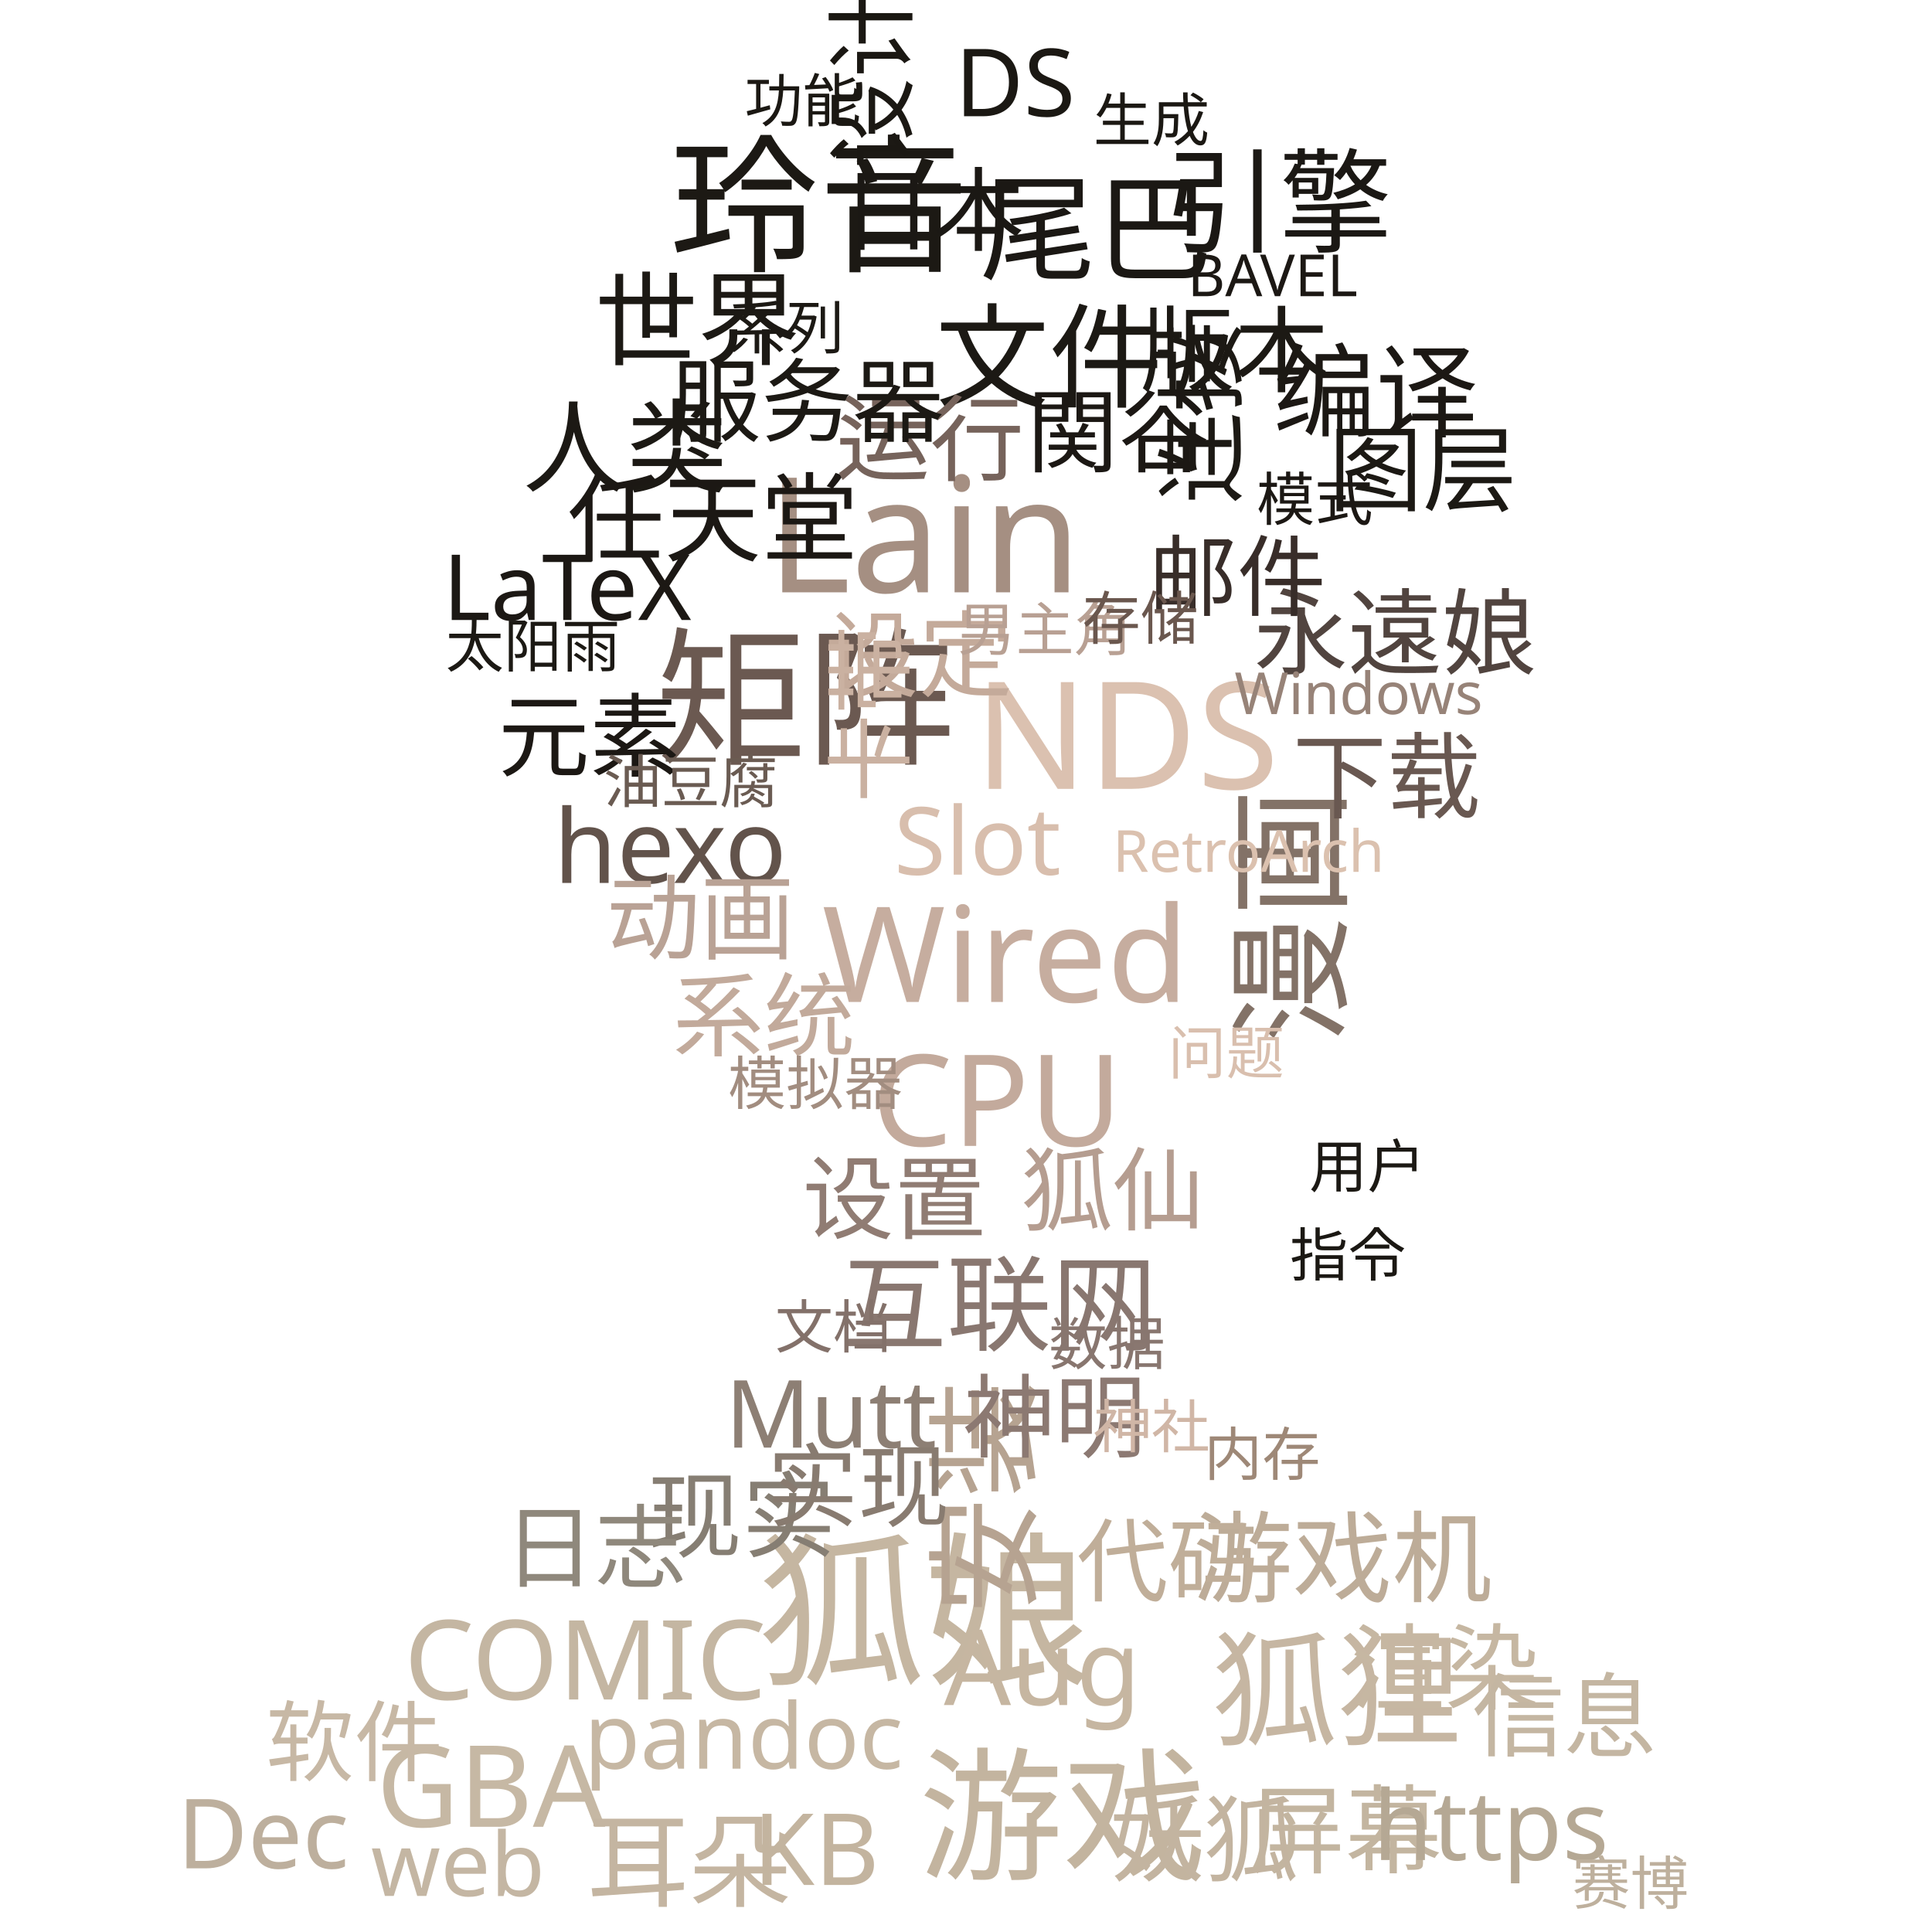
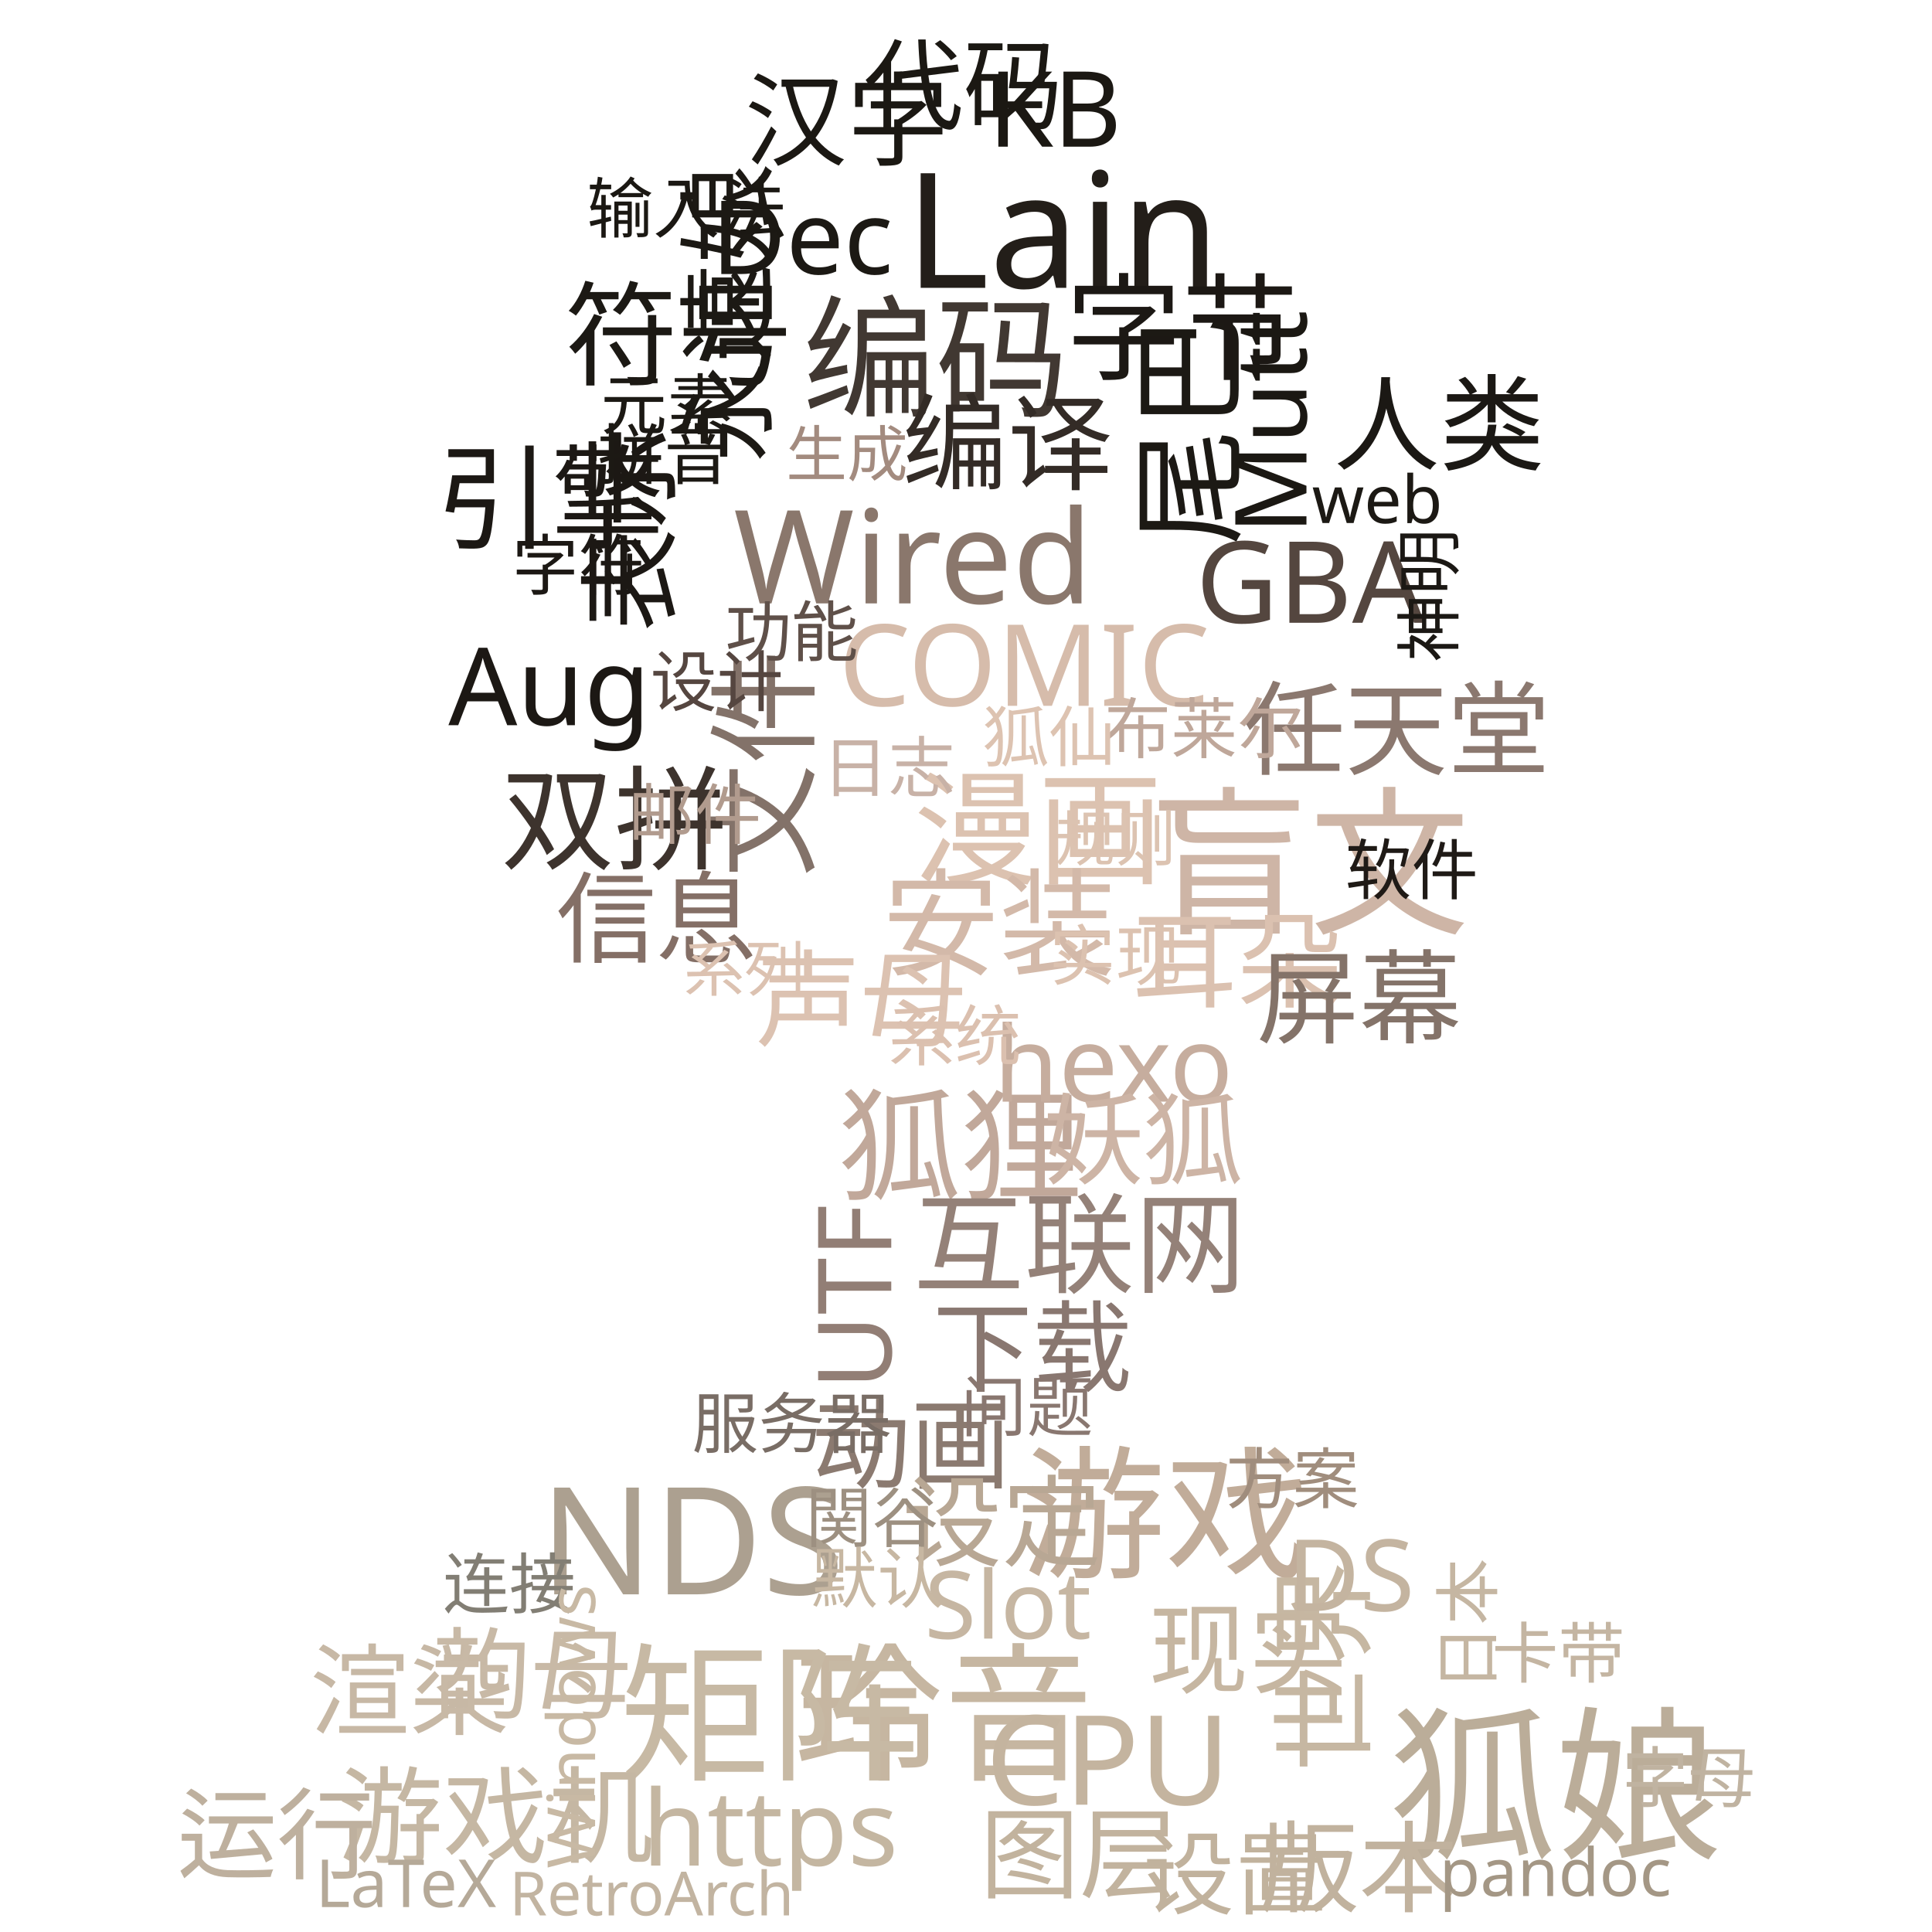
<svg xmlns="http://www.w3.org/2000/svg" width="698" height="698">
  <style>text{font-family:'Droid Sans Mono';font-weight:normal;font-style:normal;}</style>
-   <text transform="translate(274,604)" font-size="60" style="fill:rgb(197, 182, 161)">狐娘</text>
-   <text transform="translate(277,214)" font-size="58" style="fill:rgb(165, 143, 130)">Lain</text>
-   <text transform="translate(352,285)" font-size="54" style="fill:rgb(219, 193, 176)">NDS</text>
-   <text transform="translate(242,94)" font-size="54" style="fill:rgb(28, 25, 20)">玲音</text>
-   <text transform="translate(237,272)" font-size="54" style="fill:rgb(107, 89, 81)">矩阵</text>
-   <text transform="translate(332,675)" font-size="52" style="fill:rgb(195, 180, 159)">游戏</text>
-   <text transform="translate(297,362)" font-size="48" style="fill:rgb(198, 173, 159)">Wired</text>
-   <text transform="translate(483,377) rotate(-90)" font-size="46" style="fill:rgb(131, 114, 103)">漫画</text>
-   <text transform="translate(315,414)" font-size="46" style="fill:rgb(195, 170, 156)">CPU</text>
-   <text transform="translate(438,627)" font-size="45" style="fill:rgb(198, 182, 162)">狐狸</text>
-   <text transform="translate(354,98)" font-size="42" style="fill:rgb(27, 24, 20)">尾巴</text>
-   <text transform="translate(371,583) rotate(-90)" font-size="42" style="fill:rgb(182, 163, 145)">安装</text>
-   <text transform="translate(338,144)" font-size="41" style="fill:rgb(28, 25, 20)">文件</text>
-   <text transform="translate(421,88)" font-size="41" style="fill:rgb(27, 24, 20)">引擎</text>
-   <text transform="translate(136,660)" font-size="41" style="fill:rgb(198, 184, 164)">GBA</text>
-   <text transform="translate(146,614)" font-size="40" style="fill:rgb(196, 182, 162)">COMIC</text>
-   <text transform="translate(341,616)" font-size="38" style="fill:rgb(198, 182, 161)">Aug</text>
-   <text transform="translate(304,485)" font-size="38" style="fill:rgb(137, 119, 112)">互联网</text>
-   <text transform="translate(215,129)" font-size="37" style="fill:rgb(28, 25, 20)">世界</text>
-   <text transform="translate(460,155)" font-size="37" style="fill:rgb(28, 24, 20)">编译</text>
-   <text transform="translate(189,175)" font-size="37" style="fill:rgb(28, 25, 20)">人类</text>
-   <text transform="translate(212,686)" font-size="37" style="fill:rgb(196, 181, 161)">耳朵</text>
-   <text transform="translate(200,319)" font-size="37" style="fill:rgb(98, 83, 75)">hexo</text>
-   <text transform="translate(272,681)" font-size="36" style="fill:rgb(195, 180, 159)">KB</text>
-   <text transform="translate(431,576)" font-size="36" style="fill:rgb(189, 172, 152)">游戏机</text>
-   <text transform="translate(451,674)" font-size="35" style="fill:rgb(195, 181, 160)">屏幕</text>
-   <text transform="translate(496,672)" font-size="35" style="fill:rgb(181, 168, 148)">https</text>
-   <text transform="translate(205,200)" font-size="35" style="fill:rgb(28, 24, 20)">任天堂</text>
-   <text transform="translate(64,675)" font-size="35" style="fill:rgb(189, 175, 157)">Dec</text>
-   <text transform="translate(412,139)" font-size="34" style="fill:rgb(28, 25, 20)">版本</text>
-   <text transform="translate(302,171)" font-size="34" style="fill:rgb(118, 99, 91)">运行</text>
-   <text transform="translate(467,293)" font-size="34" style="fill:rgb(105, 88, 81)">下载</text>
-   <text transform="translate(488,615)" font-size="34" style="fill:rgb(198, 183, 162)">渲染</text>
-   <text transform="translate(234,560)" font-size="34" style="fill:rgb(134, 126, 115)">现实</text>
-   <text transform="translate(219,344)" font-size="34" style="fill:rgb(185, 162, 149)">动画</text>
-   <text transform="translate(453,241)" font-size="34" style="fill:rgb(81, 68, 63)">永遠娘</text>
-   <text transform="translate(345,42)" font-size="34" style="fill:rgb(27, 24, 19)">DS</text>
-   <text transform="translate(480,182)" font-size="34" style="fill:rgb(28, 25, 20)">图层</text>
-   <text transform="translate(401,677)" font-size="34" style="fill:rgb(195, 180, 160)">妖狐</text>
-   <text transform="translate(298,249)" font-size="34" style="fill:rgb(196, 170, 154)">设定</text>
-   <text transform="translate(323,316)" font-size="34" style="fill:rgb(216, 190, 173)">Slot</text>
-   <text transform="translate(262,523)" font-size="34" style="fill:rgb(141, 127, 116)">Mutt</text>
-   <text transform="translate(290,445)" font-size="33" style="fill:rgb(144, 124, 115)">设置</text>
-   <text transform="translate(389,576)" font-size="33" style="fill:rgb(192, 174, 153)">代码</text>
-   <text transform="translate(211,639)" font-size="33" style="fill:rgb(198, 183, 163)">pandoc</text>
-   <text transform="translate(446,182) rotate(-90)" font-size="33" style="fill:rgb(28, 25, 20)">连接</text>
-   <text transform="translate(242,157)" font-size="33" style="fill:rgb(28, 25, 20)">服务器</text>
-   <text transform="translate(348,524)" font-size="33" style="fill:rgb(140, 121, 114)">神明</text>
-   <text transform="translate(369,442)" font-size="33" style="fill:rgb(181, 157, 144)">狐仙</text>
-   <text transform="translate(160,224)" font-size="33" style="fill:rgb(28, 24, 20)">LaTeX</text>
-   <text transform="translate(182,571)" font-size="33" style="fill:rgb(143, 136, 124)">日志</text>
-   <text transform="translate(304,88)" font-size="33" style="fill:rgb(27, 24, 20)">日本</text>
-   <text transform="translate(277,549)" font-size="33" style="fill:rgb(136, 123, 112)">实现</text>
-   <text transform="translate(243,379)" font-size="33" style="fill:rgb(194, 170, 155)">系统</text>
-   <text transform="translate(371,168)" font-size="33" style="fill:rgb(28, 24, 20)">関谷</text>
-   <text transform="translate(180,278)" font-size="33" style="fill:rgb(28, 24, 20)">元素</text>
-   <text transform="translate(327,61) rotate(-90)" font-size="33" style="fill:rgb(27, 24, 19)">设计</text>
-   <text transform="translate(532,632)" font-size="33" style="fill:rgb(196, 182, 162)">信息</text>
-   <text transform="translate(326,290) rotate(-90)" font-size="32" style="fill:rgb(202, 177, 161)">卡带</text>
-   <text transform="translate(415,220)" font-size="32" style="fill:rgb(56, 45, 41)">邮件</text>
-   <text transform="translate(96,641)" font-size="32" style="fill:rgb(199, 184, 165)">软件</text>
-   <text transform="translate(134,685)" font-size="32" style="fill:rgb(196, 182, 163)">web</text>
-   <text transform="translate(402,315)" font-size="21" style="fill:rgb(219, 193, 175)">RetroArch</text>
-   <text transform="translate(446,258)" font-size="21" style="fill:rgb(151, 131, 120)">Windows</text>
-   <text transform="translate(395,51)" font-size="21" style="fill:rgb(27, 24, 19)">生成</text>
-   <text transform="translate(269,44)" font-size="21" style="fill:rgb(27, 24, 19)">功能</text>
-   <text transform="translate(218,290)" font-size="21" style="fill:rgb(106, 91, 82)">油豆腐</text>
-   <text transform="translate(568,688)" font-size="21" style="fill:rgb(190, 176, 157)">赛博</text>
-   <text transform="translate(263,126)" font-size="21" style="fill:rgb(28, 25, 20)">系列</text>
-   <text transform="translate(395,523)" font-size="21" style="fill:rgb(208, 182, 166)">神社</text>
-   <text transform="translate(454,188)" font-size="21" style="fill:rgb(28, 24, 20)">模式</text>
-   <text transform="translate(161,241)" font-size="21" style="fill:rgb(28, 25, 20)">太阳雨</text>
-   <text transform="translate(466,461)" font-size="21" style="fill:rgb(27, 24, 19)">指令</text>
-   <text transform="translate(429,107)" font-size="21" style="fill:rgb(28, 24, 20)">BAVEL</text>
-   <text transform="translate(263,399)" font-size="21" style="fill:rgb(162, 141, 128)">模拟器</text>
-   <text transform="translate(379,493)" font-size="21" style="fill:rgb(136, 118, 111)">数据</text>
-   <text transform="translate(422,388)" font-size="21" style="fill:rgb(217, 191, 174)">问题</text>
-   <text transform="translate(346,235)" font-size="21" style="fill:rgb(184, 160, 147)">男主角</text>
-   <text transform="translate(391,231)" font-size="21" style="fill:rgb(106, 87, 78)">存储</text>
-   <text transform="translate(280,487)" font-size="21" style="fill:rgb(131, 113, 106)">文档</text>
-   <text transform="translate(435,533)" font-size="21" style="fill:rgb(158, 136, 119)">内存</text>
-   <text transform="translate(473,429)" font-size="21" style="fill:rgb(28, 25, 20)">用户</text>
+   <text transform="translate(502,667)" font-size="60" style="fill:rgb(187, 173, 153)">狐娘</text>
+   <text transform="translate(415,333)" font-size="58" style="fill:rgb(206, 181, 166)">盲文</text>
+   <text transform="translate(327,104)" font-size="58" style="fill:rgb(35, 30, 25)">Lain</text>
+   <text transform="translate(195,576)" font-size="54" style="fill:rgb(172, 160, 144)">NDS</text>
+   <text transform="translate(287,639)" font-size="54" style="fill:rgb(198, 182, 161)">玲音</text>
+   <text transform="translate(224,639)" font-size="54" style="fill:rgb(199, 185, 164)">矩阵</text>
+   <text transform="translate(369,566)" font-size="52" style="fill:rgb(193, 172, 153)">游戏</text>
+   <text transform="translate(290,147)" font-size="48" style="fill:rgb(65, 56, 50)">编码</text>
+   <text transform="translate(265,218)" font-size="47" style="fill:rgb(138, 119, 108)">Wired</text>
+   <text transform="translate(330,316)" font-size="45" style="fill:rgb(220, 194, 176)">漫画</text>
+   <text transform="translate(356,652)" font-size="45" style="fill:rgb(196, 180, 159)">CPU</text>
+   <text transform="translate(303,430)" font-size="44" style="fill:rgb(193, 168, 154)">狐狸</text>
+   <text transform="translate(445,197) rotate(-90)" font-size="42" style="fill:rgb(28, 25, 20)">尾巴</text>
+   <text transform="translate(319,349)" font-size="42" style="fill:rgb(211, 185, 169)">安装</text>
+   <text transform="translate(385,134)" font-size="42" style="fill:rgb(28, 24, 20)">字节</text>
+   <text transform="translate(291,317) rotate(-90)" font-size="41" style="fill:rgb(131, 114, 105)">文件</text>
+   <text transform="translate(204,136)" font-size="41" style="fill:rgb(28, 25, 20)">符号</text>
+   <text transform="translate(158,195)" font-size="41" style="fill:rgb(28, 24, 20)">引擎</text>
+   <text transform="translate(432,225)" font-size="41" style="fill:rgb(84, 70, 63)">GBA</text>
+   <text transform="translate(181,311)" font-size="41" style="fill:rgb(61, 51, 45)">双拼</text>
+   <text transform="translate(303,255)" font-size="41" style="fill:rgb(214, 188, 171)">COMIC</text>
+   <text transform="translate(330,464)" font-size="40" style="fill:rgb(148, 129, 120)">互联网</text>
+   <text transform="translate(162,262)" font-size="39" style="fill:rgb(28, 24, 20)">Aug</text>
+   <text transform="translate(273,375)" font-size="38" style="fill:rgb(220, 194, 177)">声母</text>
+   <text transform="translate(492,640) rotate(-90)" font-size="38" style="fill:rgb(198, 183, 162)">世界</text>
+   <text transform="translate(482,167)" font-size="38" style="fill:rgb(27, 24, 20)">人类</text>
+   <text transform="translate(326,174)" font-size="38" style="fill:rgb(51, 43, 38)">编译</text>
+   <text transform="translate(409,361)" font-size="38" style="fill:rgb(219, 193, 176)">耳朵</text>
+   <text transform="translate(359,398)" font-size="38" style="fill:rgb(198, 173, 158)">hexo</text>
+   <text transform="translate(122,670)" font-size="38" style="fill:rgb(197, 183, 163)">游戏机</text>
+   <text transform="translate(357,53)" font-size="38" style="fill:rgb(27, 24, 19)">KB</text>
+   <text transform="translate(232,674)" font-size="38" style="fill:rgb(196, 182, 161)">https</text>
+   <text transform="translate(454,374)" font-size="37" style="fill:rgb(132, 115, 105)">屏幕</text>
+   <text transform="translate(241,228) rotate(-90)" font-size="37" style="fill:rgb(28, 24, 20)">表示</text>
+   <text transform="translate(322,502) rotate(-90)" font-size="37" style="fill:rgb(146, 126, 117)">UTF</text>
+   <text transform="translate(449,277)" font-size="37" style="fill:rgb(139, 120, 111)">任天堂</text>
+   <text transform="translate(269,57)" font-size="37" style="fill:rgb(27, 24, 19)">汉字</text>
+   <text transform="translate(257,99)" font-size="37" style="fill:rgb(28, 25, 20)">Dec</text>
+   <text transform="translate(455,688)" font-size="36" style="fill:rgb(193, 178, 158)">版本</text>
+   <text transform="translate(64,676)" font-size="36" style="fill:rgb(190, 176, 158)">运行</text>
+   <text transform="translate(337,500)" font-size="36" style="fill:rgb(137, 119, 112)">下载</text>
+   <text transform="translate(201,345)" font-size="36" style="fill:rgb(132, 111, 102)">信息</text>
+   <text transform="translate(112,624)" font-size="36" style="fill:rgb(199, 184, 165)">渲染</text>
+   <text transform="translate(415,609)" font-size="36" style="fill:rgb(198, 182, 161)">现实</text>
+   <text transform="translate(293,535)" font-size="36" style="fill:rgb(139, 122, 112)">动画</text>
+   <text transform="translate(465,582)" font-size="36" style="fill:rgb(196, 180, 160)">DS</text>
+   <text transform="translate(276,167) rotate(-90)" font-size="36" style="fill:rgb(28, 25, 20)">永遠娘</text>
+   <text transform="translate(354,683)" font-size="36" style="fill:rgb(194, 179, 158)">图层</text>
+   <text transform="translate(156,618)" font-size="36" style="fill:rgb(200, 185, 166)">韵母</text>
+   <text transform="translate(377,425)" font-size="36" style="fill:rgb(205, 180, 165)">妖狐</text>
+   <text transform="translate(326,563)" font-size="36" style="fill:rgb(184, 167, 148)">设定</text>
+   <text transform="translate(312,44)" font-size="36" style="fill:rgb(27, 24, 19)">代码</text>
+   <text transform="translate(472,193) rotate(-90)" font-size="36" style="fill:rgb(27, 24, 19)">Mutt</text>
+   <text transform="translate(334,592)" font-size="34" style="fill:rgb(198, 182, 162)">Slot</text>
+   <text transform="translate(413,689)" font-size="33" style="fill:rgb(193, 178, 157)">设置</text>
+   <text transform="translate(520,685)" font-size="24" style="fill:rgb(164, 151, 133)">pandoc</text>
+   <text transform="translate(160,581)" font-size="24" style="fill:rgb(130, 126, 116)">连接</text>
+   <text transform="translate(235,255)" font-size="24" style="fill:rgb(85, 70, 64)">设计</text>
+   <text transform="translate(250,523)" font-size="24" style="fill:rgb(121, 109, 101)">服务器</text>
+   <text transform="translate(525,239) rotate(-90)" font-size="24" style="fill:rgb(27, 24, 20)">神明</text>
+   <text transform="translate(399,272)" font-size="24" style="fill:rgb(191, 167, 154)">布莱尔</text>
+   <text transform="translate(355,275)" font-size="24" style="fill:rgb(221, 195, 177)">狐仙</text>
+   <text transform="translate(321,383)" font-size="24" style="fill:rgb(219, 192, 175)">系统</text>
+   <text transform="translate(379,354)" font-size="24" style="fill:rgb(220, 194, 176)">实现</text>
+   <text transform="translate(114,689)" font-size="24" style="fill:rgb(181, 169, 152)">LaTeX</text>
+   <text transform="translate(297,286)" font-size="24" style="fill:rgb(200, 178, 167)">日志</text>
+   <text transform="translate(539,611) rotate(-90)" font-size="24" style="fill:rgb(197, 182, 162)">日本</text>
+   <text transform="translate(215,675) rotate(-90)" font-size="24" style="fill:rgb(200, 185, 164)">Windows</text>
+   <text transform="translate(291,557)" font-size="24" style="fill:rgb(157, 144, 129)">関谷</text>
+   <text transform="translate(586,651)" font-size="24" style="fill:rgb(192, 179, 161)">字母</text>
+   <text transform="translate(217,155)" font-size="24" style="fill:rgb(28, 25, 20)">元素</text>
+   <text transform="translate(185,213)" font-size="24" style="fill:rgb(28, 24, 20)">字符</text>
+   <text transform="translate(443,543)" font-size="24" style="fill:rgb(160, 141, 125)">方案</text>
+   <text transform="translate(486,323)" font-size="24" style="fill:rgb(31, 26, 22)">软件</text>
+   <text transform="translate(347,517)" font-size="24" style="fill:rgb(137, 119, 112)">问题</text>
+   <text transform="translate(539,606)" font-size="24" style="fill:rgb(196, 181, 162)">卡带</text>
+   <text transform="translate(262,237)" font-size="24" style="fill:rgb(95, 80, 73)">功能</text>
+   <text transform="translate(212,84)" font-size="24" style="fill:rgb(27, 24, 19)">输入法</text>
+   <text transform="translate(227,303)" font-size="24" style="fill:rgb(177, 155, 142)">邮件</text>
+   <text transform="translate(216,173)" font-size="24" style="fill:rgb(28, 25, 20)">拼音</text>
+   <text transform="translate(293,579)" font-size="24" style="fill:rgb(199, 183, 162)">默认</text>
+   <text transform="translate(474,189)" font-size="24" style="fill:rgb(28, 25, 20)">web</text>
+   <text transform="translate(184,692)" font-size="22" style="fill:rgb(194, 180, 161)">RetroArch</text>
+   <text transform="translate(284,172)" font-size="22" style="fill:rgb(163, 139, 127)">生成</text>
+   <text transform="translate(247,358)" font-size="22" style="fill:rgb(220, 194, 177)">系列</text>
+   <text transform="translate(381,311)" font-size="22" style="fill:rgb(220, 195, 177)">规则</text>
</svg>
